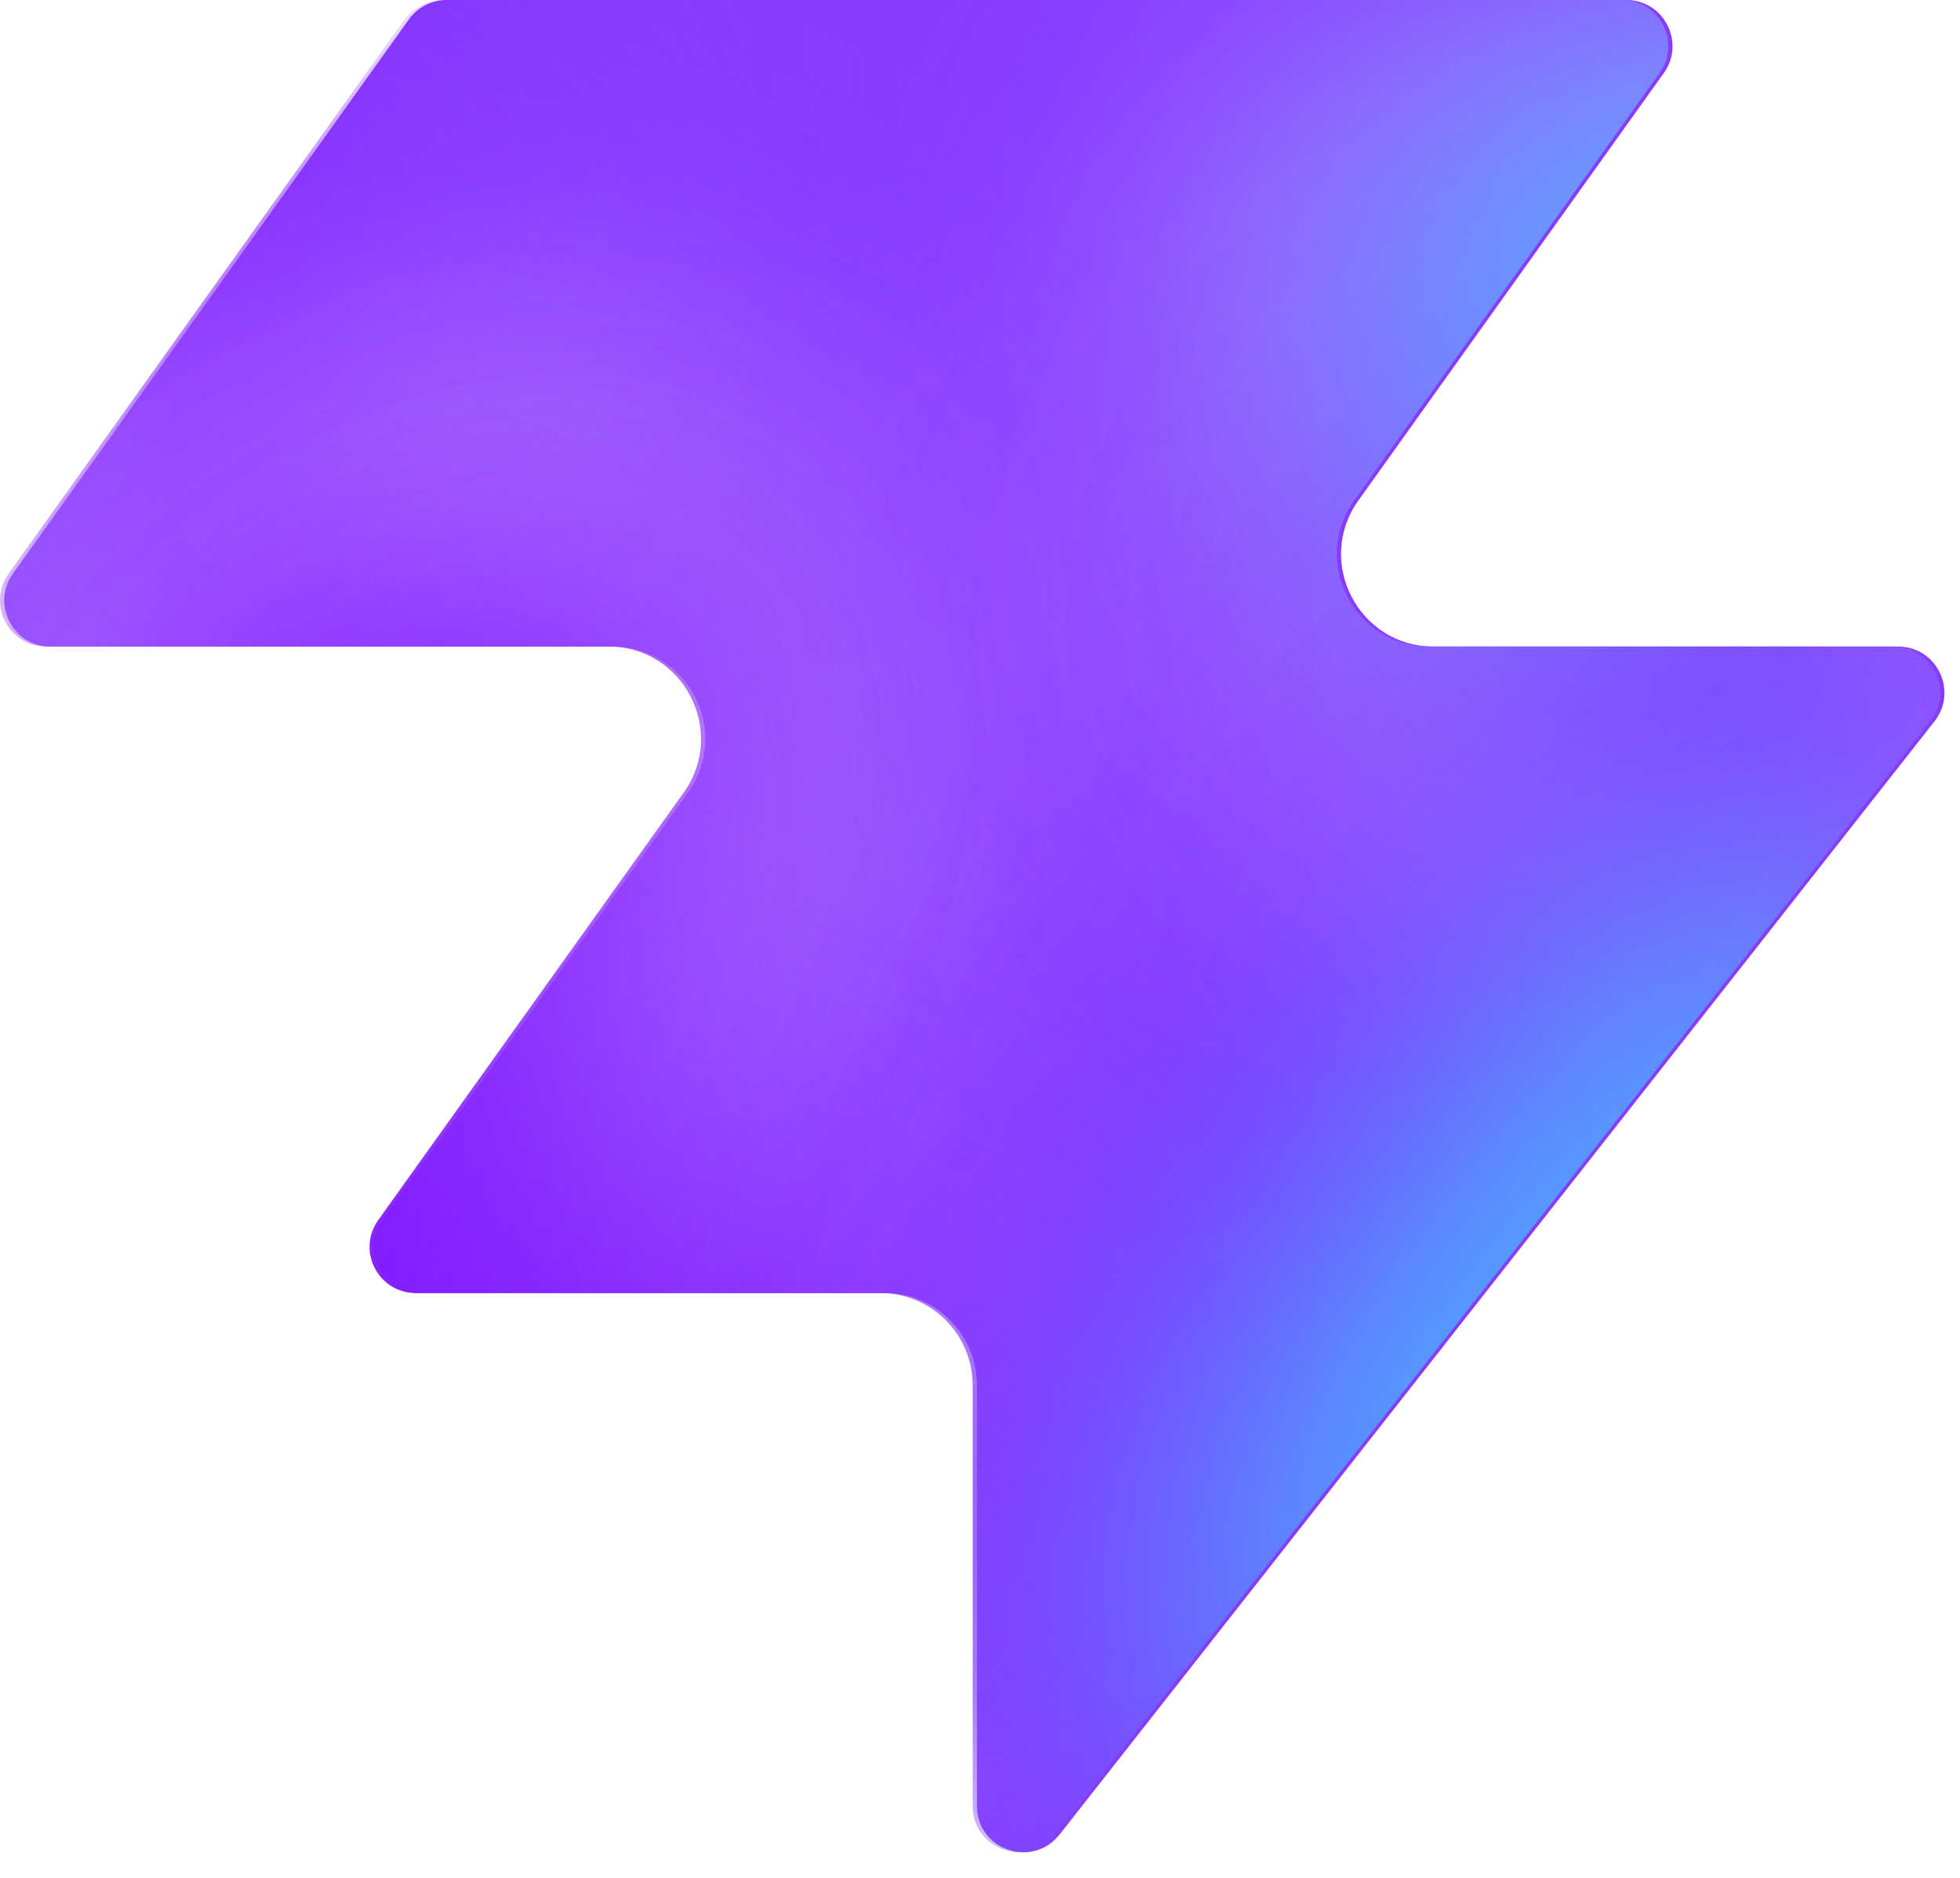
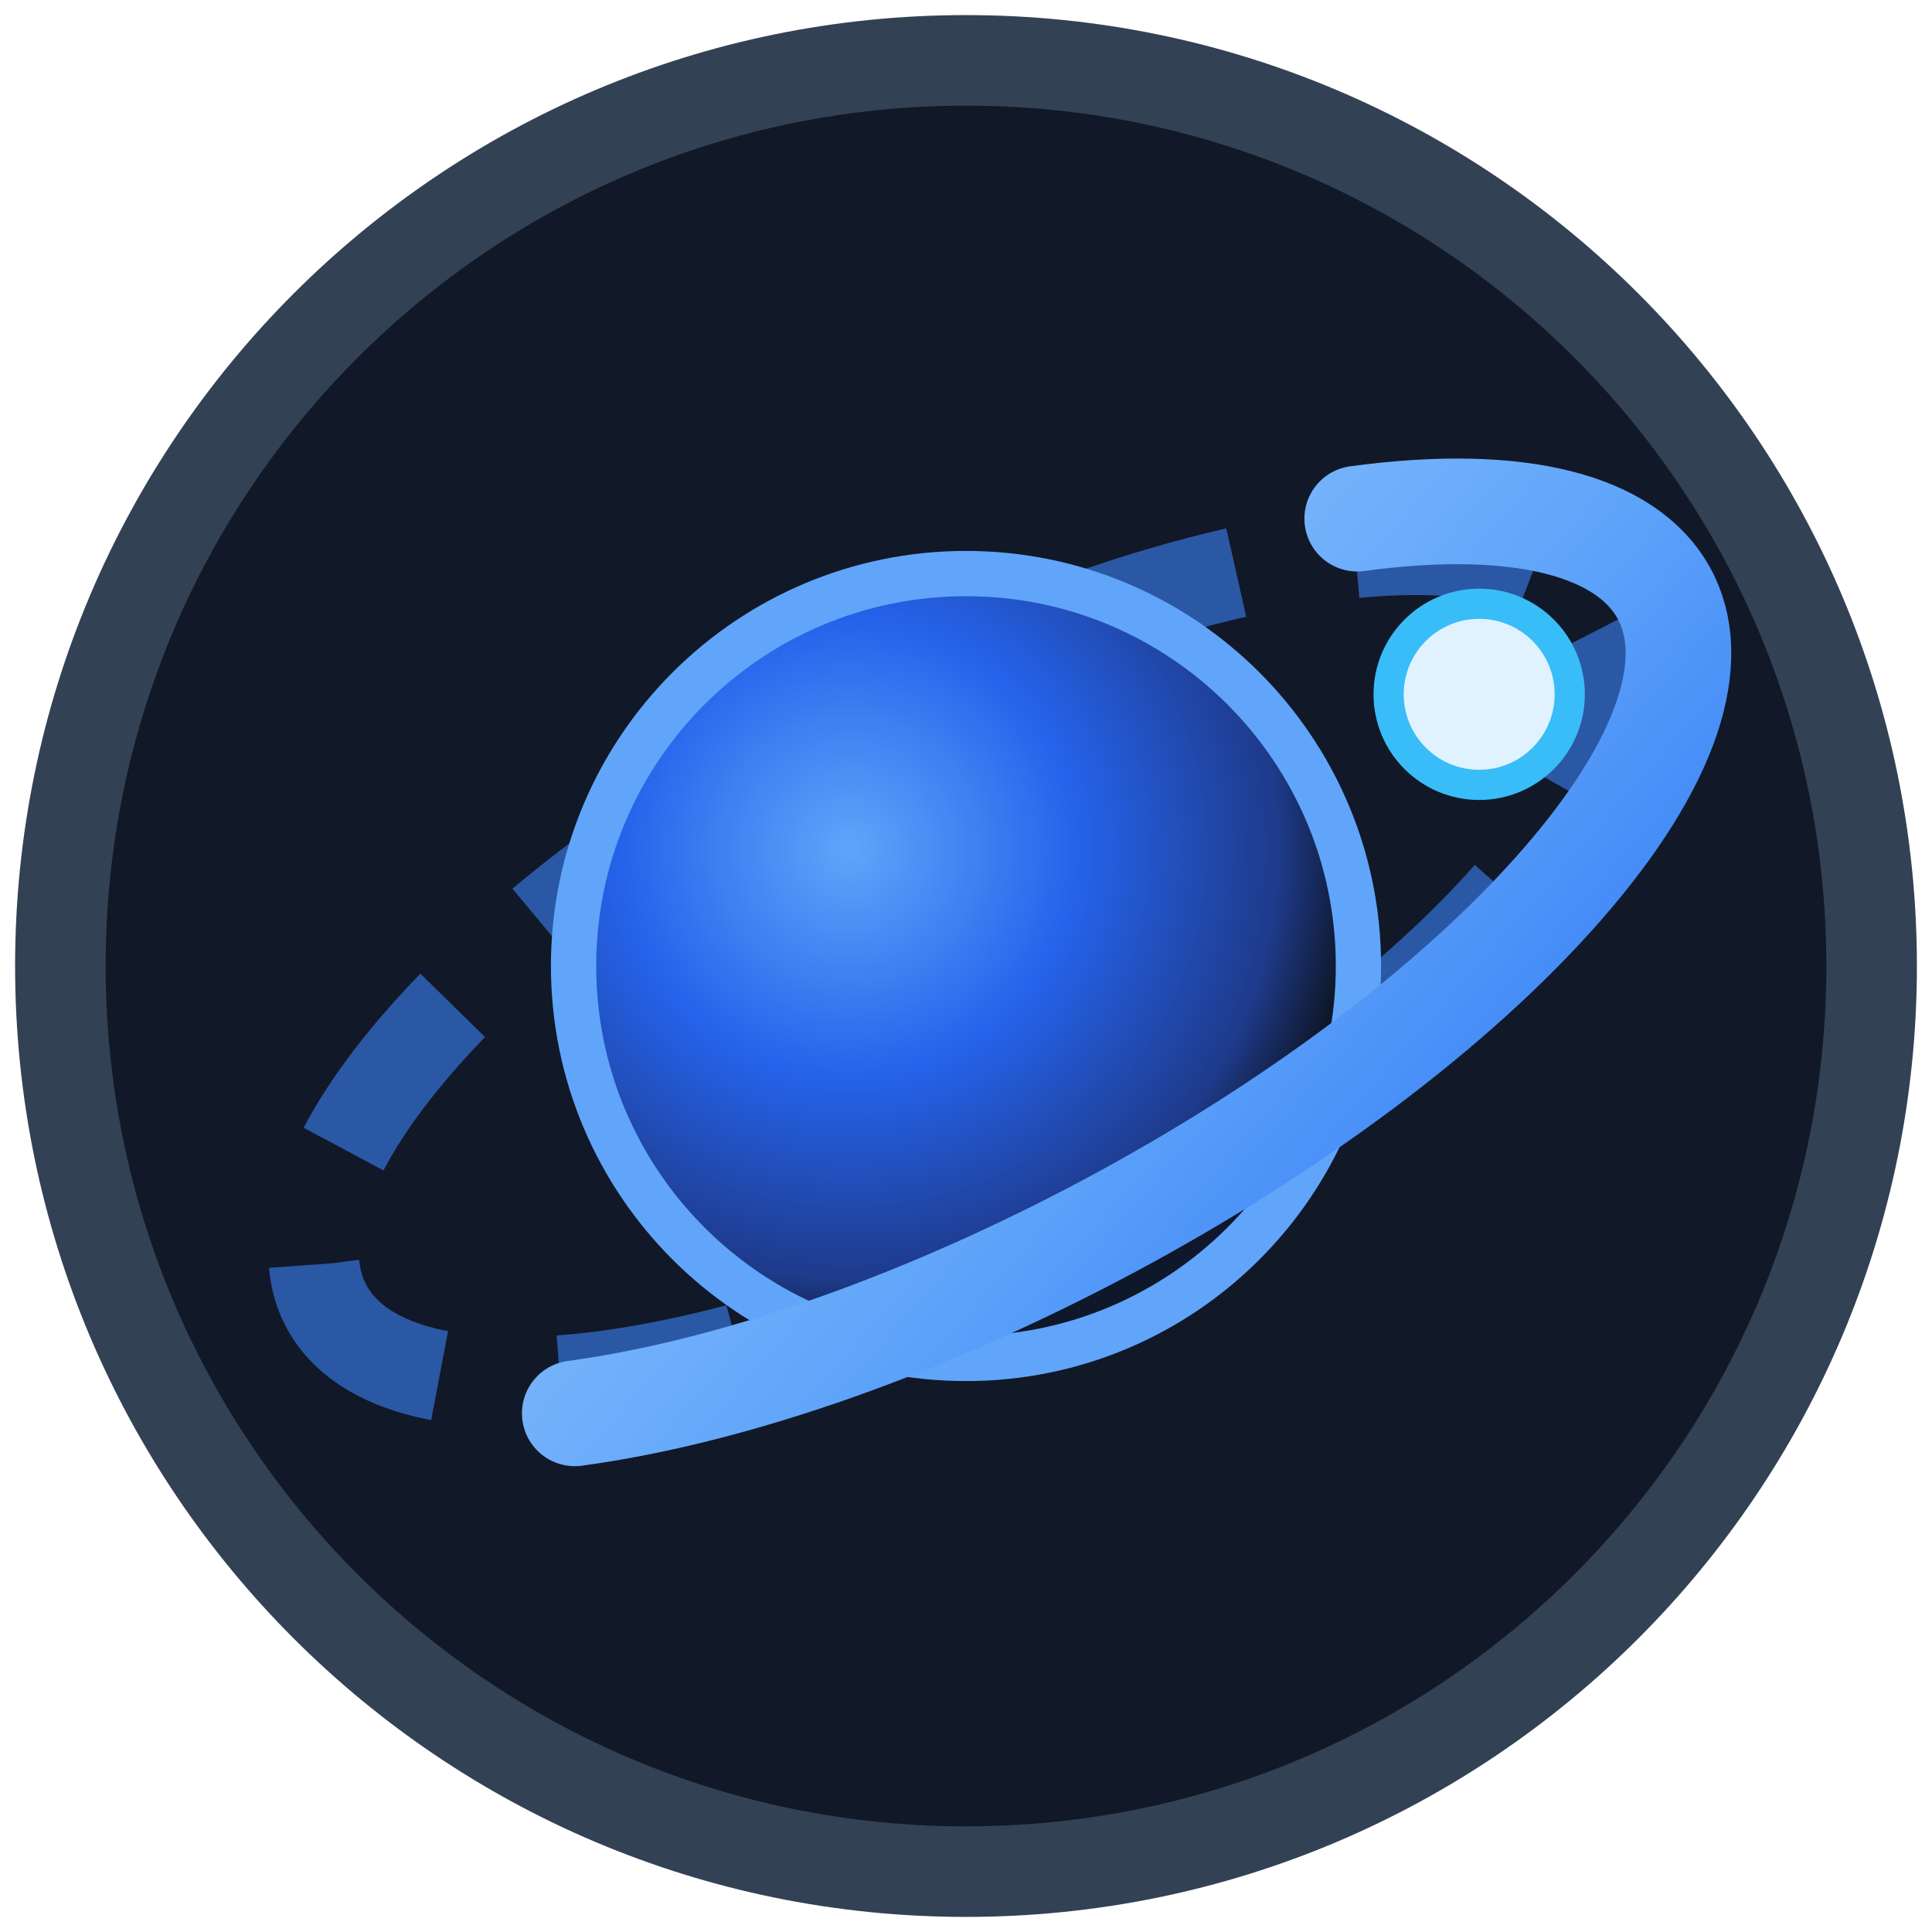
- <svg xmlns="http://www.w3.org/2000/svg" width="48" height="46" fill="none" viewBox="0 0 48 46">
-   <path fill="#863bff" d="M25.946 44.938c-.664.845-2.021.375-2.021-.698V33.937a2.26 2.26 0 0 0-2.262-2.262H10.287c-.92 0-1.456-1.04-.92-1.788l7.48-10.471c1.07-1.497 0-3.578-1.842-3.578H1.237c-.92 0-1.456-1.04-.92-1.788L10.013.474c.214-.297.556-.474.92-.474h28.894c.92 0 1.456 1.04.92 1.788l-7.48 10.471c-1.07 1.498 0 3.579 1.842 3.579h11.377c.943 0 1.473 1.088.89 1.83L25.947 44.94z" style="fill:#863bff;fill:color(display-p3 .525 .23 1);fill-opacity:1" />
-   <mask id="a" width="48" height="46" x="0" y="0" maskUnits="userSpaceOnUse" style="mask-type:alpha">
-     <path fill="#000" d="M25.842 44.938c-.664.844-2.021.375-2.021-.698V33.937a2.26 2.26 0 0 0-2.262-2.262H10.183c-.92 0-1.456-1.04-.92-1.788l7.48-10.471c1.07-1.498 0-3.579-1.842-3.579H1.133c-.92 0-1.456-1.04-.92-1.787L9.91.473c.214-.297.556-.474.92-.474h28.894c.92 0 1.456 1.04.92 1.788l-7.48 10.471c-1.07 1.498 0 3.578 1.842 3.578h11.377c.943 0 1.473 1.088.89 1.832L25.843 44.94z" style="fill:#000;fill-opacity:1" />
-   </mask>
-   <g mask="url(#a)">
-     <g filter="url(#b)">
-       <ellipse cx="5.508" cy="14.704" fill="#ede6ff" rx="5.508" ry="14.704" style="fill:#ede6ff;fill:color(display-p3 .927 .903 1);fill-opacity:1" transform="matrix(.00324 1 1 -.00324 -4.47 31.516)" />
-     </g>
-     <g filter="url(#c)">
-       <ellipse cx="10.399" cy="29.851" fill="#ede6ff" rx="10.399" ry="29.851" style="fill:#ede6ff;fill:color(display-p3 .927 .903 1);fill-opacity:1" transform="matrix(.00324 1 1 -.00324 -39.328 7.883)" />
-     </g>
-     <g filter="url(#d)">
-       <ellipse cx="5.508" cy="30.487" fill="#7e14ff" rx="5.508" ry="30.487" style="fill:#7e14ff;fill:color(display-p3 .492 .077 1);fill-opacity:1" transform="rotate(89.814 -25.913 -14.639)scale(1 -1)" />
-     </g>
-     <g filter="url(#e)">
-       <ellipse cx="5.508" cy="30.599" fill="#7e14ff" rx="5.508" ry="30.599" style="fill:#7e14ff;fill:color(display-p3 .492 .077 1);fill-opacity:1" transform="rotate(89.814 -32.644 -3.334)scale(1 -1)" />
-     </g>
-     <g filter="url(#f)">
-       <ellipse cx="5.508" cy="30.599" fill="#7e14ff" rx="5.508" ry="30.599" style="fill:#7e14ff;fill:color(display-p3 .492 .077 1);fill-opacity:1" transform="matrix(.00324 1 1 -.00324 -34.34 30.47)" />
-     </g>
-     <g filter="url(#g)">
-       <ellipse cx="14.072" cy="22.078" fill="#ede6ff" rx="14.072" ry="22.078" style="fill:#ede6ff;fill:color(display-p3 .927 .903 1);fill-opacity:1" transform="rotate(93.35 24.506 48.493)scale(-1 1)" />
-     </g>
-     <g filter="url(#h)">
-       <ellipse cx="3.47" cy="21.501" fill="#7e14ff" rx="3.47" ry="21.501" style="fill:#7e14ff;fill:color(display-p3 .492 .077 1);fill-opacity:1" transform="rotate(89.009 28.708 47.59)scale(-1 1)" />
-     </g>
-     <g filter="url(#i)">
-       <ellipse cx="3.47" cy="21.501" fill="#7e14ff" rx="3.47" ry="21.501" style="fill:#7e14ff;fill:color(display-p3 .492 .077 1);fill-opacity:1" transform="rotate(89.009 28.708 47.59)scale(-1 1)" />
-     </g>
-     <g filter="url(#j)">
-       <ellipse cx=".387" cy="8.972" fill="#7e14ff" rx="4.407" ry="29.108" style="fill:#7e14ff;fill:color(display-p3 .492 .077 1);fill-opacity:1" transform="rotate(39.51 .387 8.972)" />
-     </g>
-     <g filter="url(#k)">
-       <ellipse cx="47.523" cy="-6.092" fill="#7e14ff" rx="4.407" ry="29.108" style="fill:#7e14ff;fill:color(display-p3 .492 .077 1);fill-opacity:1" transform="rotate(37.892 47.523 -6.092)" />
-     </g>
-     <g filter="url(#l)">
-       <ellipse cx="41.412" cy="6.333" fill="#47bfff" rx="5.971" ry="9.665" style="fill:#47bfff;fill:color(display-p3 .28 .748 1);fill-opacity:1" transform="rotate(37.892 41.412 6.333)" />
-     </g>
-     <g filter="url(#m)">
-       <ellipse cx="-1.879" cy="38.332" fill="#7e14ff" rx="4.407" ry="29.108" style="fill:#7e14ff;fill:color(display-p3 .492 .077 1);fill-opacity:1" transform="rotate(37.892 -1.88 38.332)" />
-     </g>
-     <g filter="url(#n)">
-       <ellipse cx="-1.879" cy="38.332" fill="#7e14ff" rx="4.407" ry="29.108" style="fill:#7e14ff;fill:color(display-p3 .492 .077 1);fill-opacity:1" transform="rotate(37.892 -1.88 38.332)" />
-     </g>
-     <g filter="url(#o)">
-       <ellipse cx="35.651" cy="29.907" fill="#7e14ff" rx="4.407" ry="29.108" style="fill:#7e14ff;fill:color(display-p3 .492 .077 1);fill-opacity:1" transform="rotate(37.892 35.651 29.907)" />
-     </g>
-     <g filter="url(#p)">
-       <ellipse cx="38.418" cy="32.4" fill="#47bfff" rx="5.971" ry="15.297" style="fill:#47bfff;fill:color(display-p3 .28 .748 1);fill-opacity:1" transform="rotate(37.892 38.418 32.4)" />
-     </g>
-   </g>
+ <svg xmlns="http://www.w3.org/2000/svg" viewBox="0 0 32 32" width="32" height="32" fill="none">
+   <circle cx="16" cy="16" r="15" fill="#111827" stroke="#334155" stroke-width="1.5" />
+   <ellipse cx="16" cy="16" rx="12" ry="4.5" transform="rotate(-28 16 16)" stroke="#3b82f6" stroke-width="1.5" stroke-dasharray="3 2" opacity="0.6" />
  <defs>
-     <filter id="b" width="60.045" height="41.654" x="-19.77" y="16.149" color-interpolation-filters="sRGB" filterUnits="userSpaceOnUse">
-       <feFlood flood-opacity="0" result="BackgroundImageFix" />
-       <feBlend in="SourceGraphic" in2="BackgroundImageFix" result="shape" />
-       <feGaussianBlur result="effect1_foregroundBlur_2002_17158" stdDeviation="7.659" />
-     </filter>
-     <filter id="c" width="90.34" height="51.437" x="-54.613" y="-7.533" color-interpolation-filters="sRGB" filterUnits="userSpaceOnUse">
-       <feFlood flood-opacity="0" result="BackgroundImageFix" />
-       <feBlend in="SourceGraphic" in2="BackgroundImageFix" result="shape" />
-       <feGaussianBlur result="effect1_foregroundBlur_2002_17158" stdDeviation="7.659" />
-     </filter>
-     <filter id="d" width="79.355" height="29.4" x="-49.64" y="2.03" color-interpolation-filters="sRGB" filterUnits="userSpaceOnUse">
-       <feFlood flood-opacity="0" result="BackgroundImageFix" />
-       <feBlend in="SourceGraphic" in2="BackgroundImageFix" result="shape" />
-       <feGaussianBlur result="effect1_foregroundBlur_2002_17158" stdDeviation="4.596" />
-     </filter>
-     <filter id="e" width="79.579" height="29.4" x="-45.045" y="20.029" color-interpolation-filters="sRGB" filterUnits="userSpaceOnUse">
-       <feFlood flood-opacity="0" result="BackgroundImageFix" />
-       <feBlend in="SourceGraphic" in2="BackgroundImageFix" result="shape" />
-       <feGaussianBlur result="effect1_foregroundBlur_2002_17158" stdDeviation="4.596" />
-     </filter>
-     <filter id="f" width="79.579" height="29.4" x="-43.513" y="21.178" color-interpolation-filters="sRGB" filterUnits="userSpaceOnUse">
-       <feFlood flood-opacity="0" result="BackgroundImageFix" />
-       <feBlend in="SourceGraphic" in2="BackgroundImageFix" result="shape" />
-       <feGaussianBlur result="effect1_foregroundBlur_2002_17158" stdDeviation="4.596" />
-     </filter>
-     <filter id="g" width="74.749" height="58.852" x="15.756" y="-17.901" color-interpolation-filters="sRGB" filterUnits="userSpaceOnUse">
-       <feFlood flood-opacity="0" result="BackgroundImageFix" />
-       <feBlend in="SourceGraphic" in2="BackgroundImageFix" result="shape" />
-       <feGaussianBlur result="effect1_foregroundBlur_2002_17158" stdDeviation="7.659" />
-     </filter>
-     <filter id="h" width="61.377" height="25.362" x="23.548" y="2.284" color-interpolation-filters="sRGB" filterUnits="userSpaceOnUse">
-       <feFlood flood-opacity="0" result="BackgroundImageFix" />
-       <feBlend in="SourceGraphic" in2="BackgroundImageFix" result="shape" />
-       <feGaussianBlur result="effect1_foregroundBlur_2002_17158" stdDeviation="4.596" />
-     </filter>
-     <filter id="i" width="61.377" height="25.362" x="23.548" y="2.284" color-interpolation-filters="sRGB" filterUnits="userSpaceOnUse">
-       <feFlood flood-opacity="0" result="BackgroundImageFix" />
-       <feBlend in="SourceGraphic" in2="BackgroundImageFix" result="shape" />
-       <feGaussianBlur result="effect1_foregroundBlur_2002_17158" stdDeviation="4.596" />
-     </filter>
-     <filter id="j" width="56.045" height="63.649" x="-27.636" y="-22.853" color-interpolation-filters="sRGB" filterUnits="userSpaceOnUse">
-       <feFlood flood-opacity="0" result="BackgroundImageFix" />
-       <feBlend in="SourceGraphic" in2="BackgroundImageFix" result="shape" />
-       <feGaussianBlur result="effect1_foregroundBlur_2002_17158" stdDeviation="4.596" />
-     </filter>
-     <filter id="k" width="54.814" height="64.646" x="20.116" y="-38.415" color-interpolation-filters="sRGB" filterUnits="userSpaceOnUse">
-       <feFlood flood-opacity="0" result="BackgroundImageFix" />
-       <feBlend in="SourceGraphic" in2="BackgroundImageFix" result="shape" />
-       <feGaussianBlur result="effect1_foregroundBlur_2002_17158" stdDeviation="4.596" />
-     </filter>
-     <filter id="l" width="33.541" height="35.313" x="24.641" y="-11.323" color-interpolation-filters="sRGB" filterUnits="userSpaceOnUse">
-       <feFlood flood-opacity="0" result="BackgroundImageFix" />
-       <feBlend in="SourceGraphic" in2="BackgroundImageFix" result="shape" />
-       <feGaussianBlur result="effect1_foregroundBlur_2002_17158" stdDeviation="4.596" />
-     </filter>
-     <filter id="m" width="54.814" height="64.646" x="-29.286" y="6.009" color-interpolation-filters="sRGB" filterUnits="userSpaceOnUse">
-       <feFlood flood-opacity="0" result="BackgroundImageFix" />
-       <feBlend in="SourceGraphic" in2="BackgroundImageFix" result="shape" />
-       <feGaussianBlur result="effect1_foregroundBlur_2002_17158" stdDeviation="4.596" />
-     </filter>
-     <filter id="n" width="54.814" height="64.646" x="-29.286" y="6.009" color-interpolation-filters="sRGB" filterUnits="userSpaceOnUse">
-       <feFlood flood-opacity="0" result="BackgroundImageFix" />
-       <feBlend in="SourceGraphic" in2="BackgroundImageFix" result="shape" />
-       <feGaussianBlur result="effect1_foregroundBlur_2002_17158" stdDeviation="4.596" />
-     </filter>
-     <filter id="o" width="54.814" height="64.646" x="8.244" y="-2.416" color-interpolation-filters="sRGB" filterUnits="userSpaceOnUse">
-       <feFlood flood-opacity="0" result="BackgroundImageFix" />
-       <feBlend in="SourceGraphic" in2="BackgroundImageFix" result="shape" />
-       <feGaussianBlur result="effect1_foregroundBlur_2002_17158" stdDeviation="4.596" />
-     </filter>
-     <filter id="p" width="39.409" height="43.623" x="18.713" y="10.588" color-interpolation-filters="sRGB" filterUnits="userSpaceOnUse">
-       <feFlood flood-opacity="0" result="BackgroundImageFix" />
-       <feBlend in="SourceGraphic" in2="BackgroundImageFix" result="shape" />
-       <feGaussianBlur result="effect1_foregroundBlur_2002_17158" stdDeviation="4.596" />
-     </filter>
+     <radialGradient id="fav-planet" cx="35%" cy="35%" r="65%">
+       <stop offset="0%" stop-color="#60a5fa" />
+       <stop offset="45%" stop-color="#2563eb" />
+       <stop offset="85%" stop-color="#1e3a8a" />
+       <stop offset="100%" stop-color="#0f172a" />
+     </radialGradient>
+     <linearGradient id="fav-ring" x1="0%" y1="0%" x2="100%" y2="100%">
+       <stop offset="0%" stop-color="#93c5fd" />
+       <stop offset="60%" stop-color="#60a5fa" />
+       <stop offset="100%" stop-color="#3b82f6" />
+     </linearGradient>
  </defs>
+   <circle cx="16" cy="16" r="6.5" fill="url(#fav-planet)" stroke="#60a5fa" stroke-width="0.75" />
+   <path d="M 6.8 19.5 A 12 4.5 0 0 0 25.2 12.5" transform="rotate(-28 16 16)" stroke="url(#fav-ring)" stroke-width="1.75" stroke-linecap="round" />
+   <circle cx="24.5" cy="11.5" r="1.5" fill="#e0f2fe" stroke="#38bdf8" stroke-width="0.5" />
</svg>
